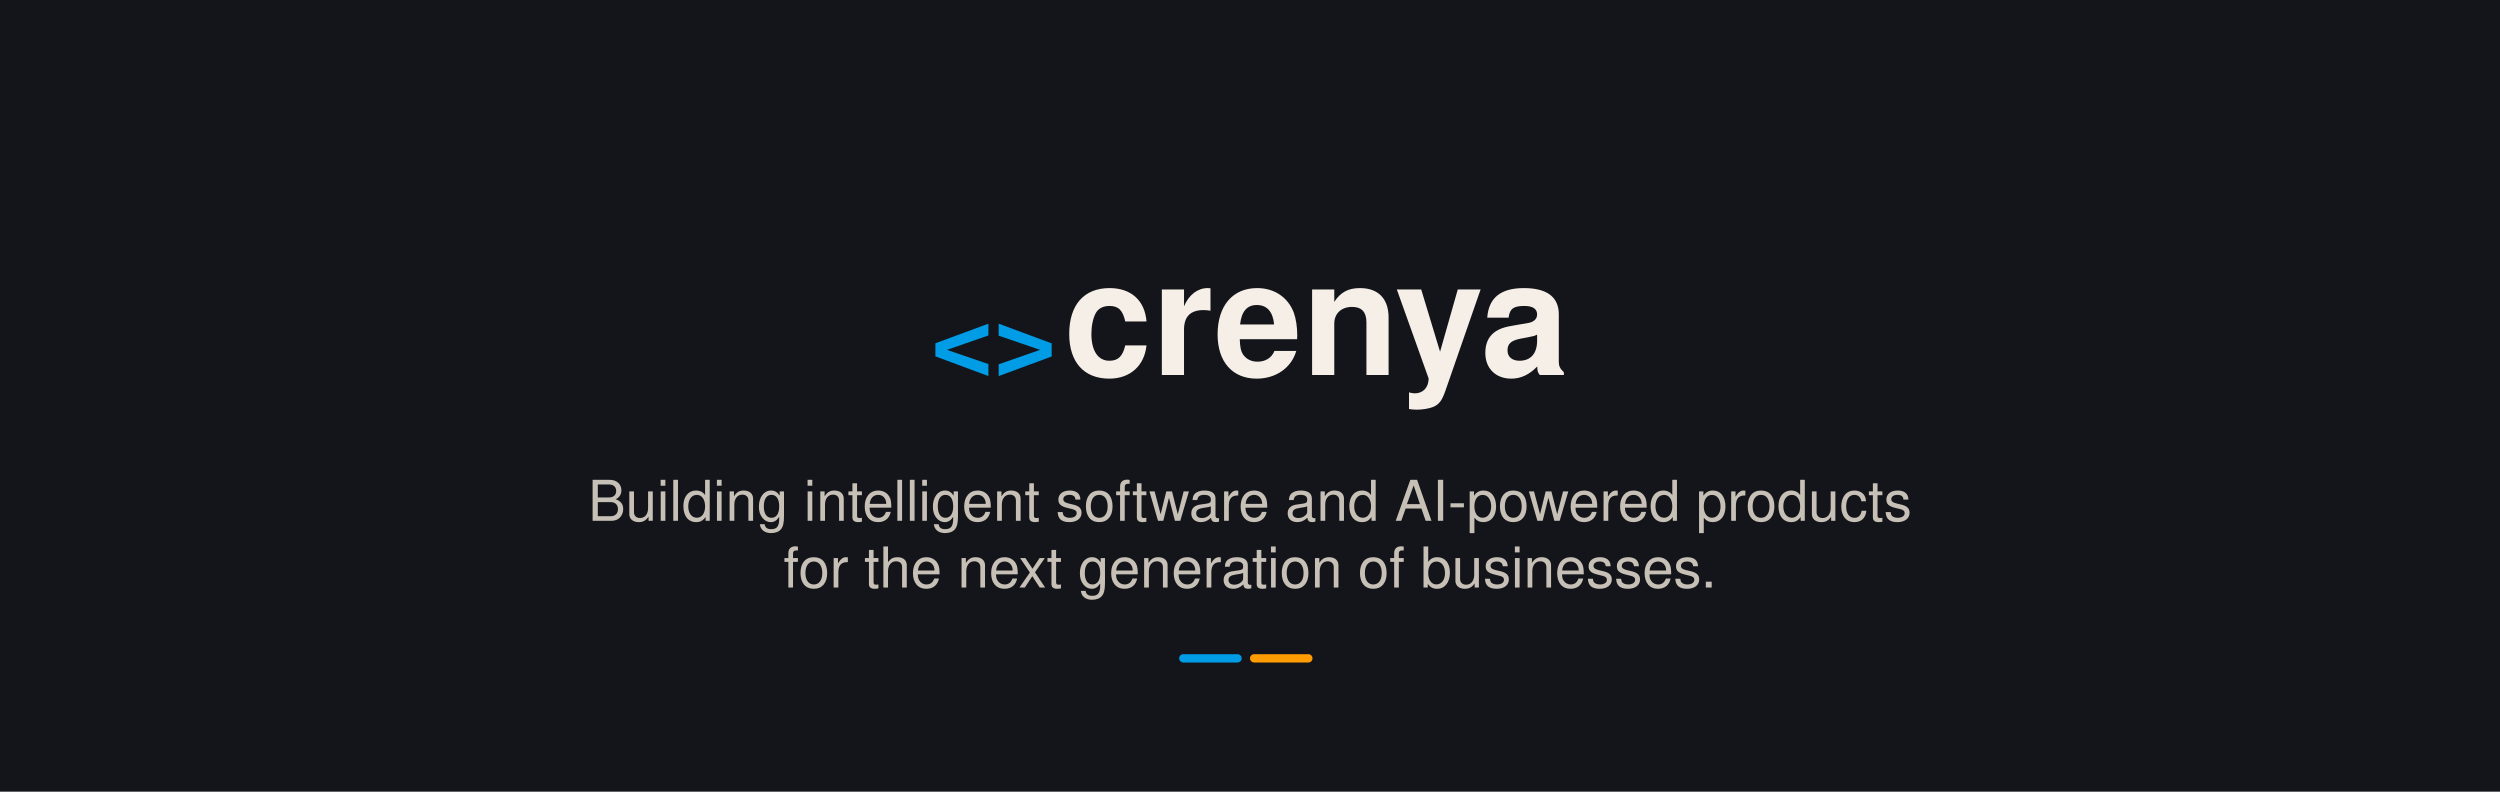
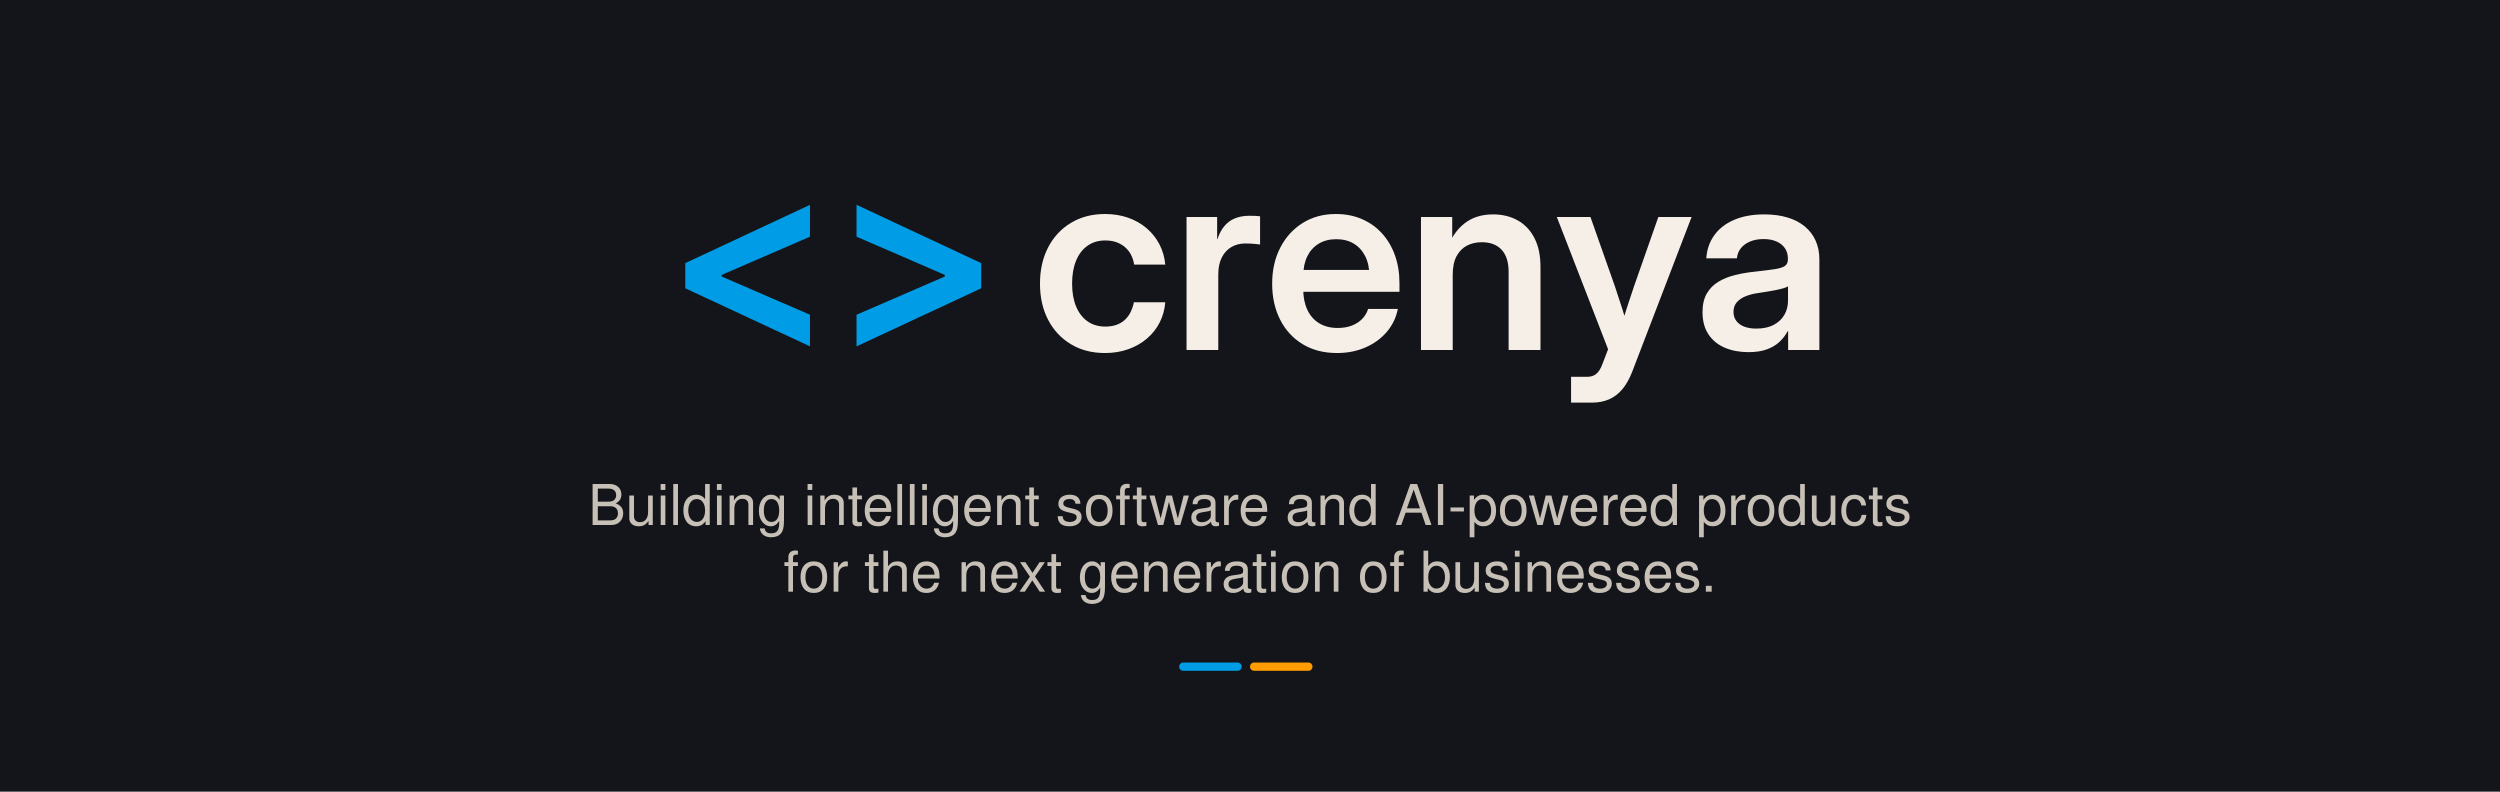
<svg xmlns="http://www.w3.org/2000/svg" width="1200" height="380" viewBox="0 0 1200 380" role="img" aria-label="crenya - Building intelligent software and AI-powered products for the next generation of businesses.">
  <rect width="1200" height="380" fill="#14151A" />
-   <text x="600" y="180" text-anchor="middle">
-     <tspan fill="#009CE5" font-family="-apple-system, system-ui, 'Segoe UI', Helvetica, Arial, sans-serif" font-size="52" font-weight="700">&lt;&gt;</tspan>
-     <tspan fill="#F6EFE7" font-family="-apple-system, system-ui, 'Segoe UI', Helvetica, Arial, sans-serif" font-size="76" font-weight="600"> crenya</tspan>
-   </text>
-   <text x="600" y="250" text-anchor="middle" font-family="-apple-system, 'Segoe UI', Helvetica, Arial, sans-serif" font-size="27" fill="#C7C0B6">Building intelligent software and AI-powered products</text>
-   <text x="600" y="282" text-anchor="middle" font-family="-apple-system, 'Segoe UI', Helvetica, Arial, sans-serif" font-size="27" fill="#C7C0B6">for the next generation of businesses.</text>
-   <rect x="566" y="314" width="30" height="4" rx="2" fill="#009CE5" />
-   <rect x="600" y="314" width="30" height="4" rx="2" fill="#FF9C01" />
+   <path fill="#009CE5" transform="translate(320.000 168.0) scale(0.06044 -0.06044)" d="M148 490V690L1138 1153V900L429 593L437 607V574L429 587L1138 280V29Z" />
+   <path fill="#009CE5" transform="translate(399.957 168.0) scale(0.06044 -0.06044)" d="M1175 490 185 29V280L894 587L886 574V607L894 593L185 900V1153L1175 690Z" />
+   <path fill="#F6EFE7" transform="translate(495.385 168.0) scale(0.06044 -0.06044)" d="M579 -24Q425 -24 308.5 46.0Q192 116 127.5 240.0Q63 364 63 527Q63 690 127.5 814.5Q192 939 308.5 1009.5Q425 1080 579 1080Q679 1080 763.0 1050.5Q847 1021 910.0 967.0Q973 913 1011.5 839.5Q1050 766 1058 678H811Q804 721 786.0 756.0Q768 791 738.5 816.5Q709 842 670.0 856.0Q631 870 582 870Q500 870 440.5 828.0Q381 786 349.5 709.0Q318 632 318 527Q318 423 349.5 346.5Q381 270 440.0 228.0Q499 186 582 186Q631 186 669.5 199.5Q708 213 736.0 238.5Q764 264 782.0 300.0Q800 336 809 379H1058Q1051 292 1013.5 218.5Q976 145 912.0 90.5Q848 36 763.5 6.0Q679 -24 579 -24Z" />
+   <path fill="#F6EFE7" transform="translate(562.771 168.0) scale(0.06044 -0.06044)" d="M112 0V1056H355V881H358Q387 972 449.5 1019.0Q512 1066 614 1066Q640 1066 660.5 1065.0Q681 1064 696 1062V838Q683 840 649.0 843.0Q615 846 577 846Q518 846 469.5 818.5Q421 791 392.5 736.0Q364 681 364 598V0Z" />
+   <path fill="#F6EFE7" transform="translate(606.829 168.0) scale(0.06044 -0.06044)" d="M578 -24Q420 -24 304.0 47.0Q188 118 125.5 242.5Q63 367 63 527Q63 688 127.5 813.0Q192 938 306.0 1009.0Q420 1080 568 1080Q682 1080 775.0 1040.0Q868 1000 935.0 926.5Q1002 853 1038.0 752.5Q1074 652 1074 531V462H163V636H948L835 589Q835 679 802.5 744.0Q770 809 711.5 844.5Q653 880 572 880Q492 880 433.0 844.5Q374 809 342.0 744.0Q310 679 310 589V480Q310 389 342.0 320.0Q374 251 435.5 213.0Q497 175 584 175Q647 175 696.0 194.0Q745 213 778.0 247.0Q811 281 825 326H1061Q1041 223 973.5 144.0Q906 65 804.0 20.5Q702 -24 578 -24Z" />
+   <path fill="#F6EFE7" transform="translate(675.303 168.0) scale(0.06044 -0.06044)" d="M364 597V0H112V1056H360V787H311Q362 929 454.5 1003.0Q547 1077 684 1077Q795 1077 880.0 1029.5Q965 982 1013.0 889.0Q1061 796 1061 660V0H808V620Q808 736 752.5 796.0Q697 856 595 856Q529 856 477.0 829.0Q425 802 394.5 745.0Q364 688 364 597Z" />
+   <path fill="#F6EFE7" transform="translate(746.195 168.0) scale(0.06044 -0.06044)" d="M131 -418V-213H256Q290 -213 313.5 -201.0Q337 -189 354.5 -163.0Q372 -137 386 -96L425 6L18 1056H285L479 506Q509 418 536.5 330.5Q564 243 590 156H520Q545 243 573.0 331.0Q601 419 631 506L824 1056H1088L616 -174Q584 -256 539.0 -310.5Q494 -365 433.5 -391.5Q373 -418 296 -418Q256 -418 214.0 -418.0Q172 -418 131 -418Z" />
+   <path fill="#F6EFE7" transform="translate(813.037 168.0) scale(0.06044 -0.06044)" d="M434 -17Q329 -17 246.5 18.0Q164 53 116.5 124.0Q69 195 69 300Q69 390 103.0 448.5Q137 507 195.0 542.0Q253 577 328.0 595.5Q403 614 484 622Q582 633 639.5 641.5Q697 650 722.0 666.5Q747 683 747 719V727Q747 773 724.0 807.5Q701 842 657.5 861.5Q614 881 554 881Q493 881 446.5 861.5Q400 842 373.0 807.5Q346 773 342 728H99Q106 833 162.5 911.5Q219 990 320.0 1033.5Q421 1077 559 1077Q662 1077 743.5 1052.5Q825 1028 881.5 981.0Q938 934 967.5 868.0Q997 802 997 720V0H749V149H745Q720 102 680.0 64.5Q640 27 580.0 5.0Q520 -17 434 -17ZM496 170Q579 170 635.0 200.0Q691 230 719.5 280.0Q748 330 748 391V505Q736 498 713.0 491.0Q690 484 658.5 477.5Q627 471 590.5 465.0Q554 459 515 453Q461 446 415.5 428.5Q370 411 342.5 380.5Q315 350 315 302Q315 261 337.5 231.0Q360 201 400.5 185.5Q441 170 496 170Z" />
+   <text x="600" y="252" text-anchor="middle" font-family="-apple-system, 'Segoe UI', Helvetica, Arial, sans-serif" font-size="27" fill="#C7C0B6">Building intelligent software and AI-powered products</text>
+   <text x="600" y="284" text-anchor="middle" font-family="-apple-system, 'Segoe UI', Helvetica, Arial, sans-serif" font-size="27" fill="#C7C0B6">for the next generation of businesses.</text>
+   <rect x="566" y="318" width="30" height="4" rx="2" fill="#009CE5" />
+   <rect x="600" y="318" width="30" height="4" rx="2" fill="#FF9C01" />
</svg>
